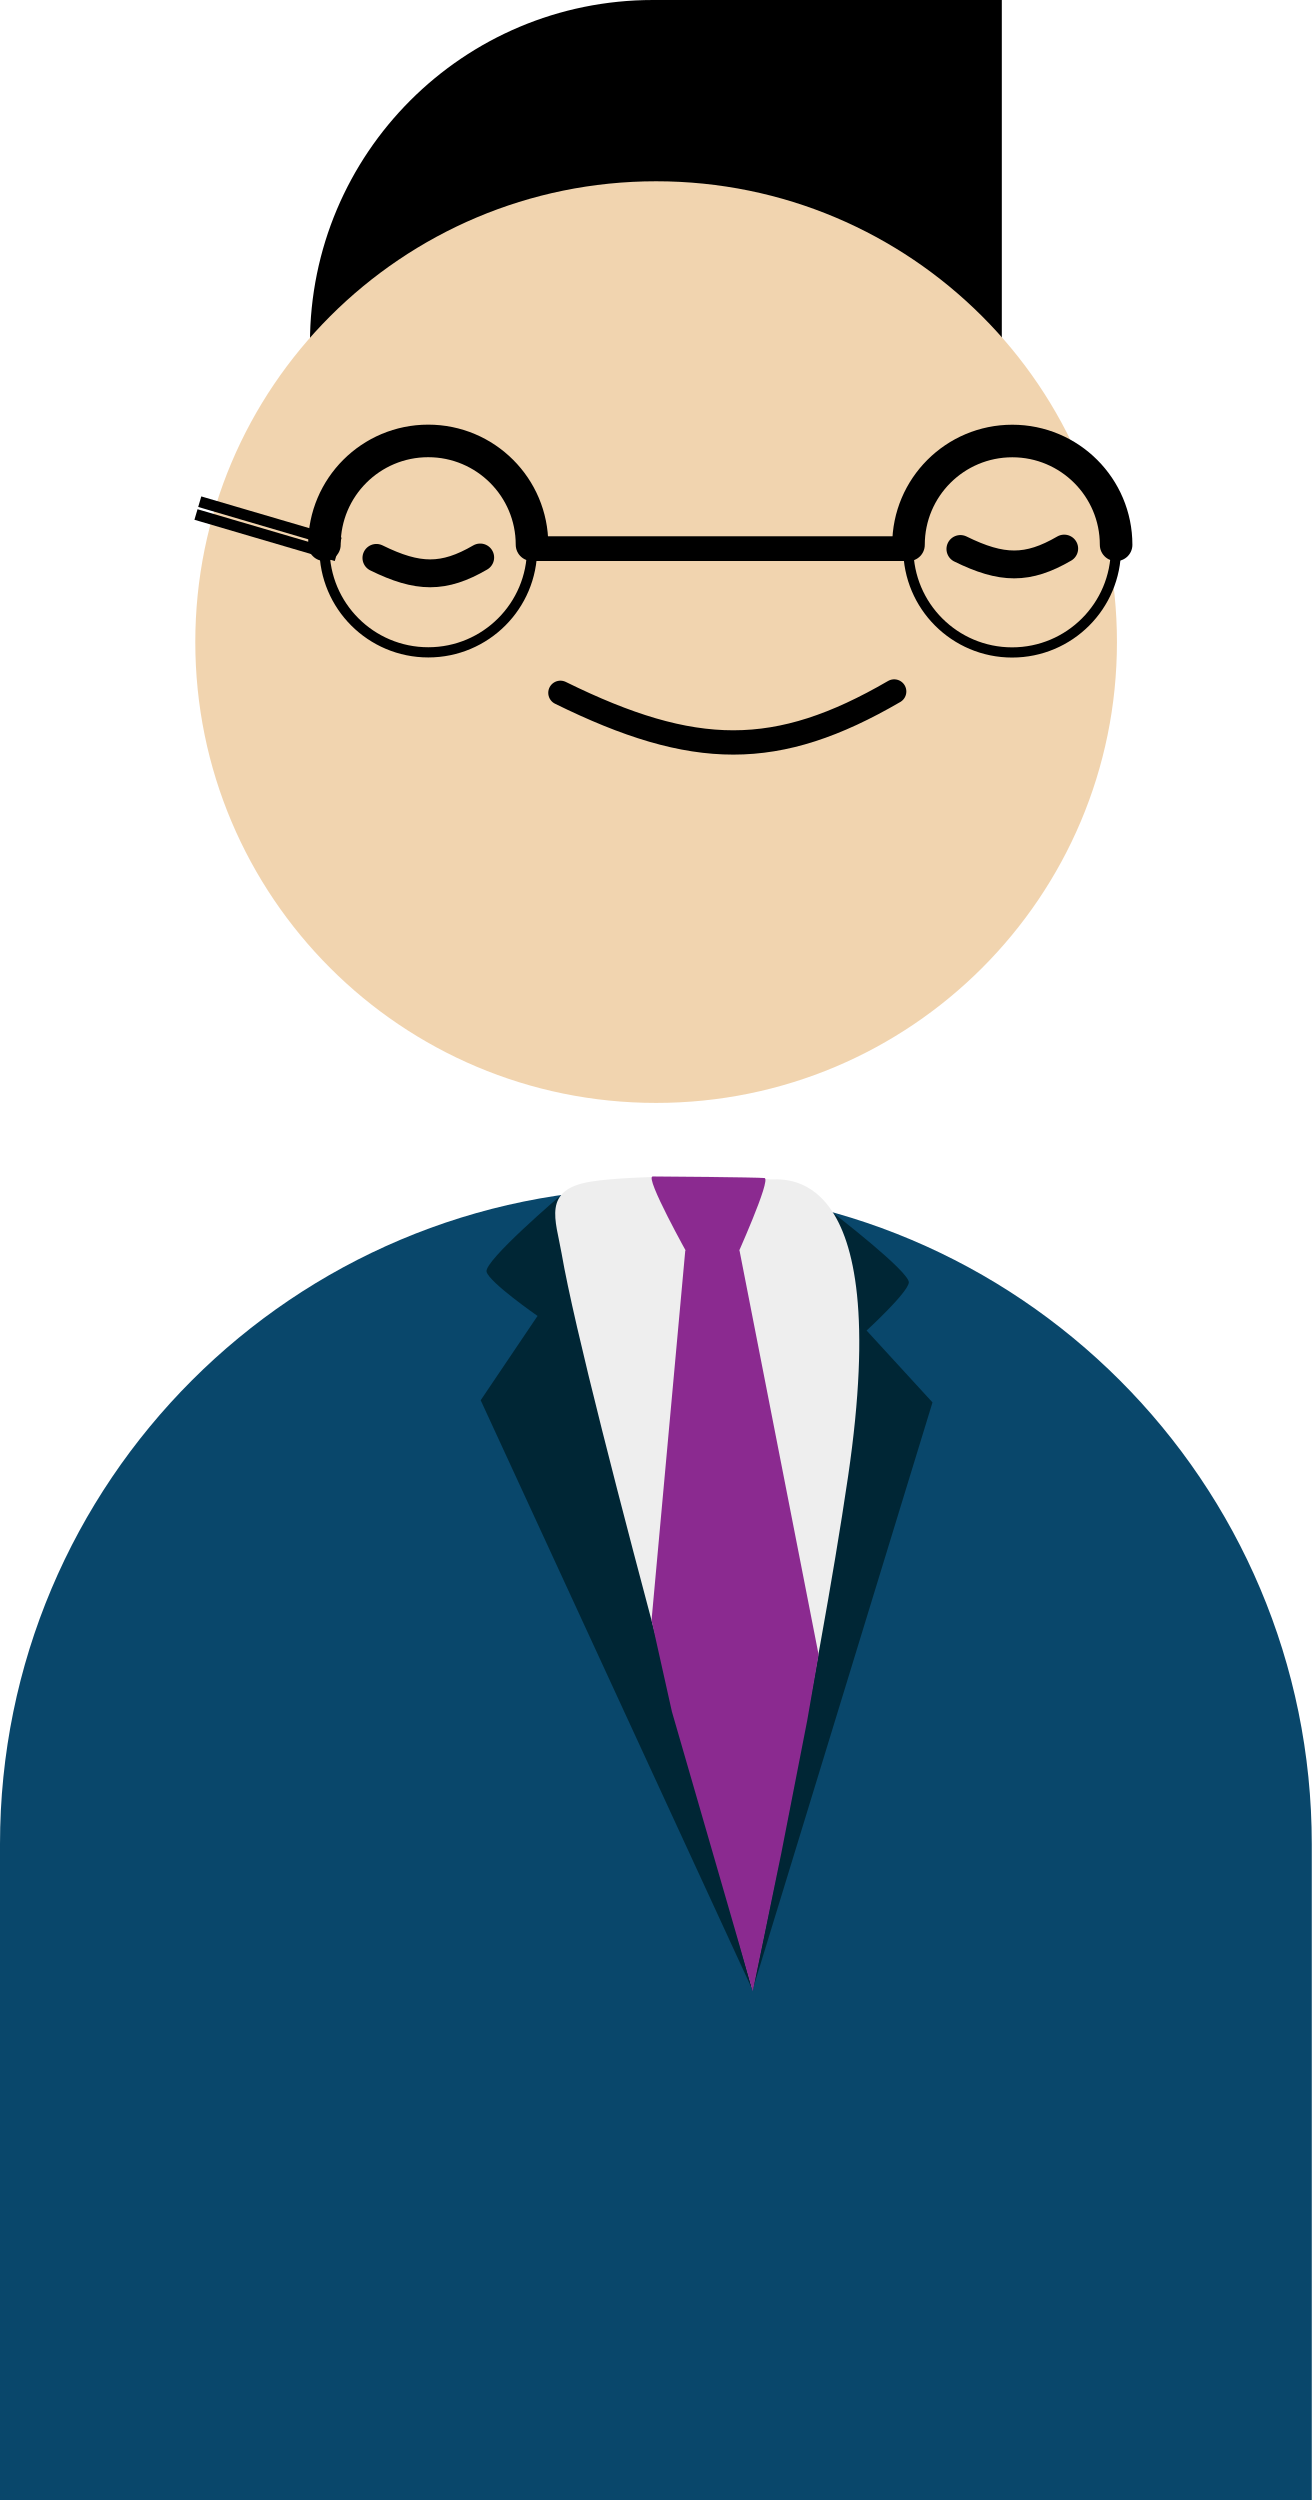
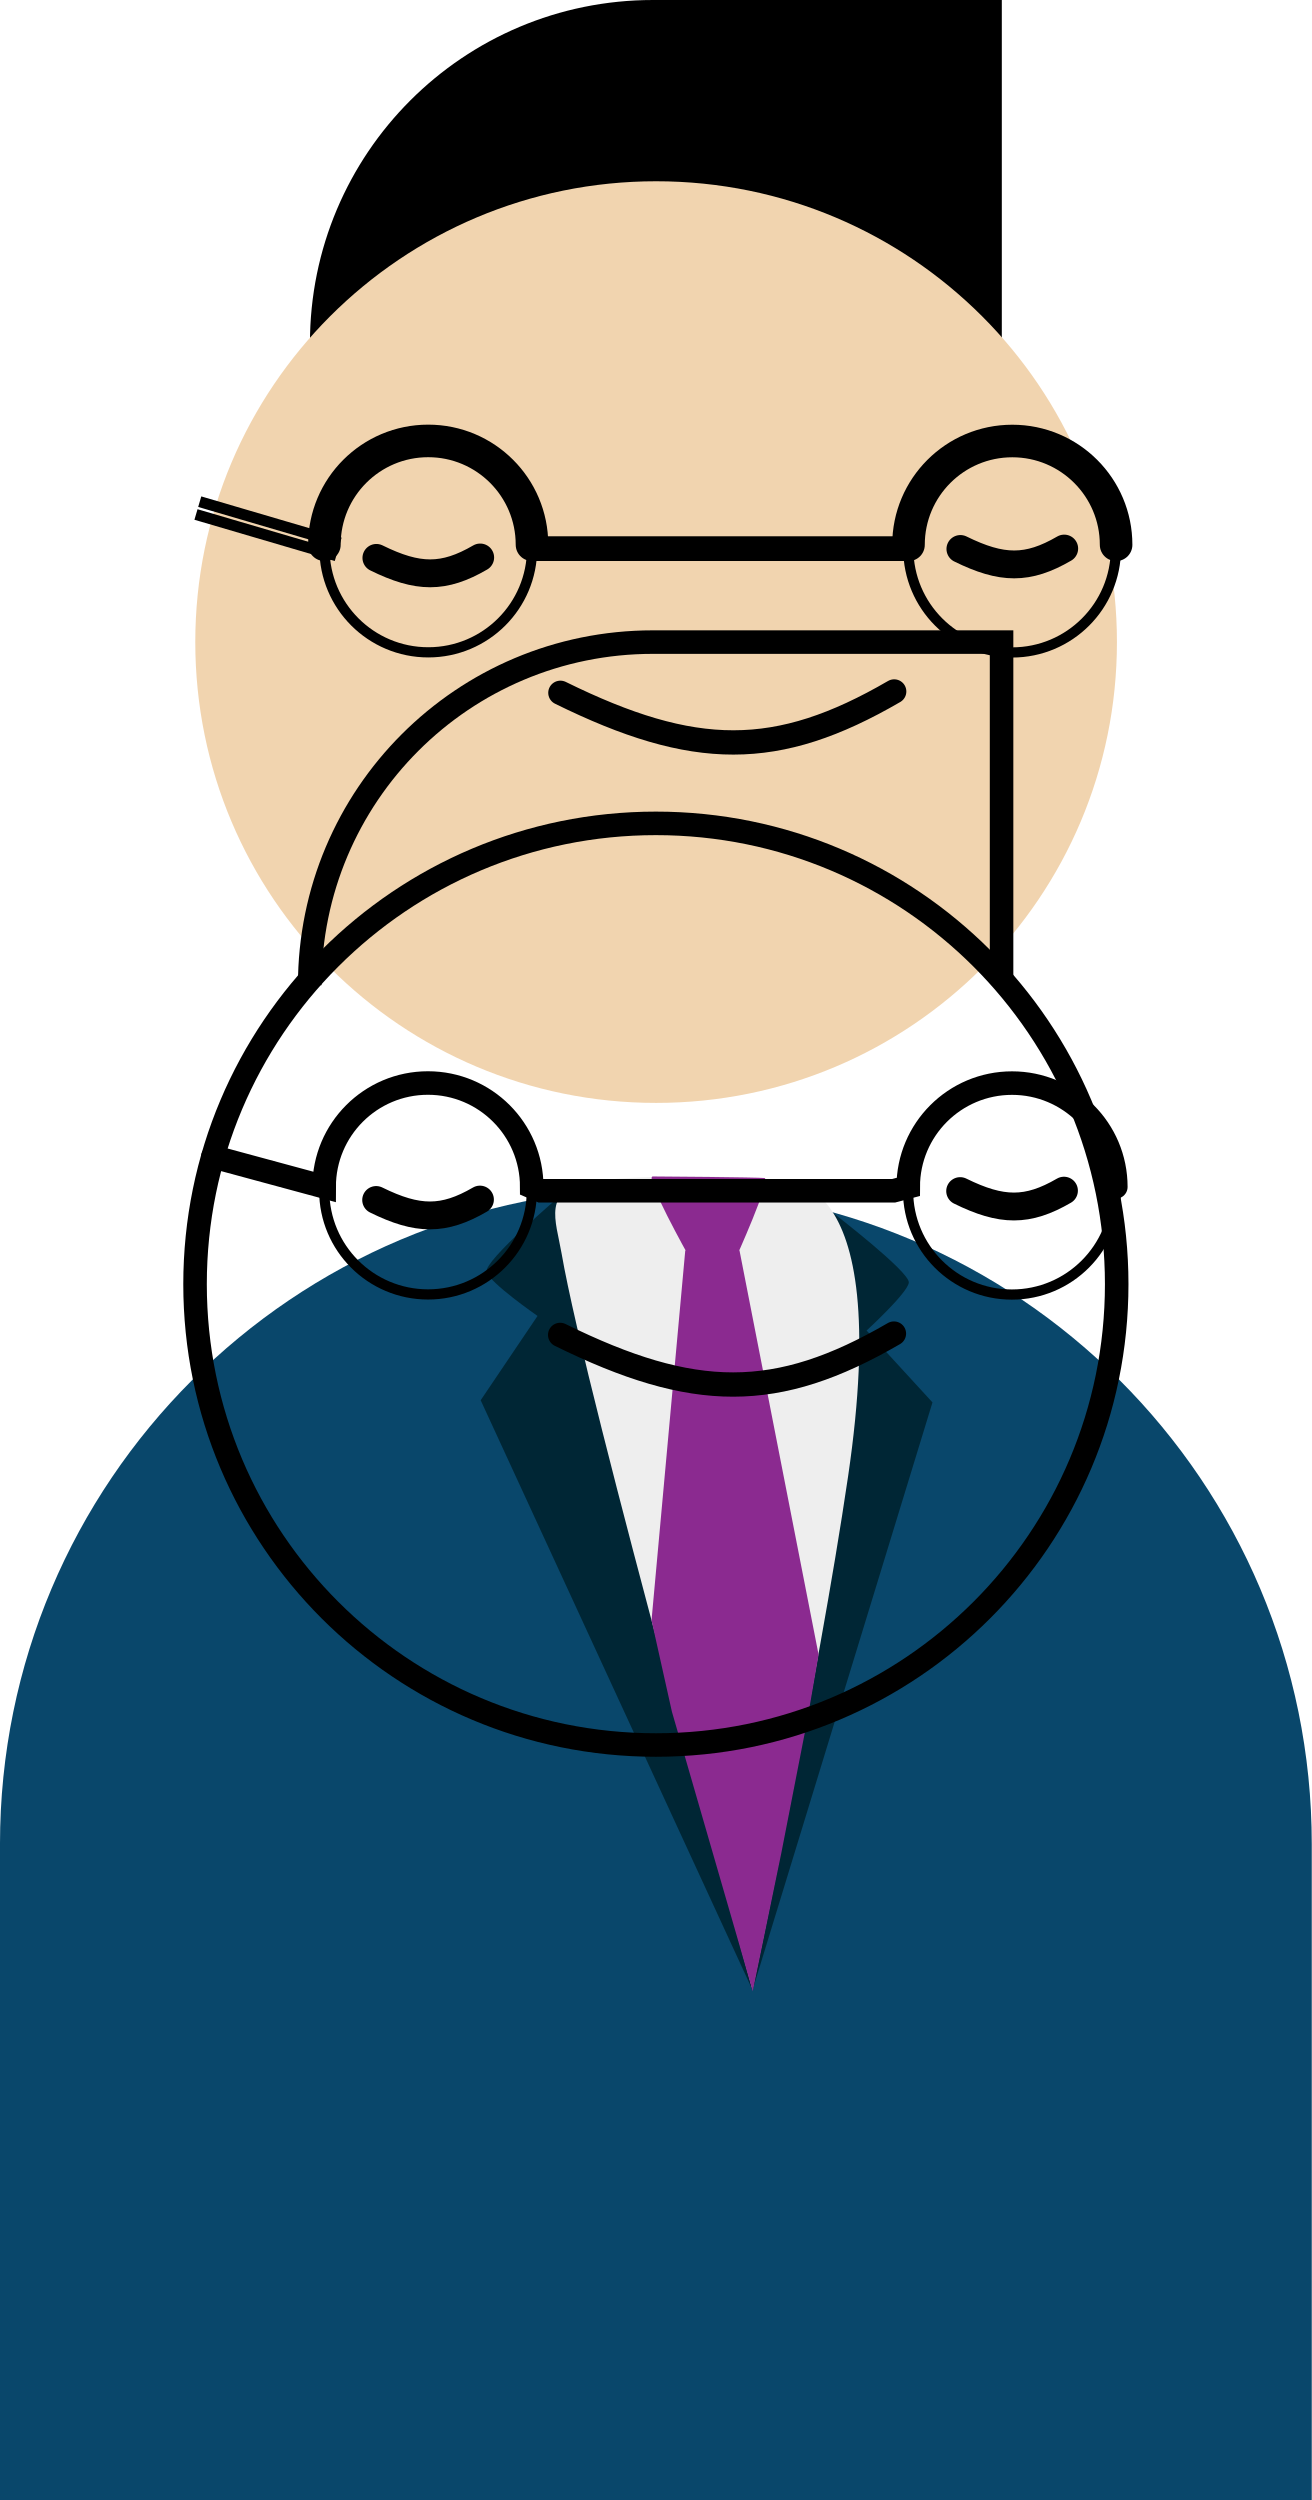
- <svg xmlns="http://www.w3.org/2000/svg" version="1.1" x="0px" y="0px" width="111.506px" height="212.51px" viewBox="34.384 0 111.506 212.51" enable-background="new 34.384 0 111.506 212.51" xml:space="preserve">
-   <g id="Layer_2" display="none">
-     <rect display="inline" fill="#ABE3FF" width="240" height="300" />
+ <svg xmlns="http://www.w3.org/2000/svg" version="1.1" id="Layer_1" x="0px" y="0px" width="111.506px" height="212.51px" viewBox="0 0 111.506 212.51" enable-background="new 0 0 111.506 212.51" xml:space="preserve">
+   <g id="Layer_1_1_">
+     <path fill="#09476B" d="M111.507,212.511H-0.001v-55.754c0-30.811,24.942-55.752,55.754-55.752l0,0   c30.811,0,55.752,24.942,55.752,55.752v55.754H111.507z" />
+     <path fill="#002635" d="M47.704,101.58c0,0-6.595,5.613-6.345,6.531c0.25,0.916,4.333,3.75,4.333,3.75l-4.833,7.166l23.083,50.082   L47.704,101.58z" />
+     <path fill="#002635" d="M70.753,103.053c0,0,6.617,5.085,6.5,5.978c-0.117,0.891-3.59,4.07-3.59,4.07l5.602,6.109l-15.281,49.908   L70.753,103.053z" />
+     <path fill="#EEEEEE" d="M63.964,169.108c0,0-14.09-50.17-16.227-62.561c-0.489-2.837-1.697-5.443,2.511-6.109   c3.54-0.561,12.164-0.528,15.125-0.188c0.9,0.104,10.708-1.938,6.72,25.231C69.521,142.999,63.964,169.108,63.964,169.108z" />
+     <polyline fill="#8B2A90" points="58.25,106.295 55.382,137.735 57.115,145.499 62.865,165.374 63.982,169.267 66.412,157.53    68.615,146.249 69.584,140.661 62.86,106.295 60.396,106.295  " />
+     <path fill="#8B2A90" d="M55.482,100.004c0.727,0,8.877,0.069,9.5,0.132s-2.499,6.956-2.499,6.956l-3.942-0.324   C58.541,106.769,54.755,100.004,55.482,100.004z" />
+     <path d="M55.99,58.81H26.347V29.167C26.347,13.036,39.384,0,55.515,0h29.643v29.643C85.157,45.773,72.121,58.81,55.99,58.81z" />
+     <path fill="#F1D4AF" d="M55.772,93.752L55.772,93.752c-21.648,0-39.172-17.524-39.172-39.172l0,0   c0-21.647,17.524-39.172,39.172-39.172l0,0c21.646,0,39.172,17.524,39.172,39.172l0,0C94.944,76.229,77.421,93.752,55.772,93.752z" />
+     <path display="none" d="M82.771,48.69L82.771,48.69c-1.319,0-2.387-1.068-2.387-2.387l0,0c0-1.319,1.067-2.387,2.387-2.387l0,0   c1.318,0,2.387,1.068,2.387,2.387l0,0C85.157,47.623,84.089,48.69,82.771,48.69z" />
+     <path display="none" d="M39.769,48.839L39.769,48.839c-1.402,0-2.537-1.135-2.537-2.537l0,0c0-1.402,1.135-2.537,2.537-2.537l0,0   c1.402,0,2.537,1.135,2.537,2.537l0,0C42.306,47.706,41.171,48.839,39.769,48.839z" />
+     <path fill="none" stroke="#000000" stroke-width="2.067" stroke-linecap="round" stroke-linejoin="round" d="M76.009,58.778   c-9.973,5.8-17,5.715-28.373,0.114" />
+     <path fill="none" stroke="#000000" stroke-width="2.768" stroke-linecap="round" stroke-linejoin="round" d="M27.575,46.304   c0-4.875,3.949-8.824,8.823-8.824c4.875,0,8.823,3.949,8.823,8.824" />
+     <path fill="none" stroke="#000000" stroke-width="2.768" stroke-linecap="round" stroke-linejoin="round" d="M77.226,46.311   c0-4.875,3.949-8.824,8.824-8.824s8.823,3.949,8.823,8.824" />
+     <path fill="none" stroke="#000000" stroke-width="2.101" stroke-linecap="square" d="M45.995,46.637h29.997" />
+     <path fill="none" stroke="#000000" stroke-width="0.867" stroke-linecap="square" d="M27.582,46.628   c0,4.874,3.949,8.823,8.824,8.823c4.874,0,8.823-3.949,8.823-8.823" />
+     <path fill="none" stroke="#000000" stroke-width="0.867" stroke-linecap="square" d="M77.21,46.637   c0,4.875,3.949,8.824,8.824,8.824c4.874,0,8.823-3.949,8.823-8.824" />
+     <path fill="none" stroke="#000000" stroke-width="0.934" stroke-linecap="square" d="M28.14,47.108   c-3.666-1.078-7.366-2.166-11.033-3.243 M17.426,42.776c3.667,1.078,7.368,2.166,11.034,3.243" />
+     <path fill="none" stroke="#000000" stroke-width="2.368" stroke-linecap="round" stroke-linejoin="round" d="M90.462,46.63   c-3.103,1.804-5.287,1.777-8.824,0.036" />
+     <path fill="none" stroke="#000000" stroke-width="2.368" stroke-linecap="round" stroke-linejoin="round" d="M40.818,47.388   c-3.101,1.804-5.287,1.777-8.823,0.035" />
  </g>
-   <g id="Layer_1">
-     <path fill="#09476B" d="M145.891,212.511H34.384v-55.753c0-30.811,24.942-55.753,55.753-55.753l0,0   c30.811,0,55.753,24.942,55.753,55.753V212.511z" />
-     <path fill="#002635" d="M82.089,101.58c0,0-6.595,5.613-6.345,6.53s4.333,3.75,4.333,3.75l-4.833,7.167l23.083,50.082   L82.089,101.58z" />
-     <path fill="#002635" d="M105.138,103.053c0,0,6.617,5.084,6.5,5.977c-0.118,0.892-3.59,4.07-3.59,4.07l5.602,6.11l-15.282,49.908   L105.138,103.053z" />
-     <path fill="#EEEEEE" d="M98.348,169.109c0,0-14.089-50.17-16.226-62.561c-0.489-2.837-1.697-5.443,2.511-6.109   c3.54-0.561,12.164-0.528,15.125-0.188c0.9,0.104,10.708-1.938,6.719,25.231C103.905,142.999,98.348,169.109,98.348,169.109z" />
-     <polyline fill="#8B2A90" points="92.635,106.296 89.767,137.735 91.5,145.5 97.25,165.375 98.367,169.266 100.797,157.531    103,146.25 103.969,140.662 97.245,106.296 94.781,106.296  " />
-     <path fill="#8B2A90" d="M89.867,100.005c0.727,0,8.877,0.069,9.5,0.132s-2.499,6.957-2.499,6.957l-3.942-0.325   C92.926,106.769,89.14,100.005,89.867,100.005z" />
-     <path d="M90.375,58.81H60.732V29.167C60.732,13.036,73.768,0,89.899,0h29.643v29.643C119.542,45.774,106.506,58.81,90.375,58.81z" />
-     <path fill="#F1D4AF" d="M90.157,93.753L90.157,93.753c-21.648,0-39.172-17.524-39.172-39.172l0,0   c0-21.647,17.524-39.172,39.172-39.172l0,0c21.647,0,39.172,17.524,39.172,39.172l0,0C129.329,76.229,111.805,93.753,90.157,93.753   z" />
-     <path display="none" d="M117.155,48.691L117.155,48.691c-1.319,0-2.387-1.068-2.387-2.387l0,0c0-1.319,1.068-2.387,2.387-2.387l0,0   c1.319,0,2.387,1.068,2.387,2.387l0,0C119.542,47.623,118.474,48.691,117.155,48.691z" />
-     <path display="none" d="M74.153,48.84L74.153,48.84c-1.402,0-2.537-1.135-2.537-2.537l0,0c0-1.402,1.135-2.537,2.537-2.537l0,0   c1.402,0,2.537,1.135,2.537,2.537l0,0C76.69,47.706,75.555,48.84,74.153,48.84z" />
-     <path fill="none" stroke="#000000" stroke-width="2.067" stroke-linecap="round" stroke-linejoin="round" d="M110.393,58.779   c-9.972,5.8-17,5.715-28.372,0.114" />
-     <path fill="none" stroke="#000000" stroke-width="2.768" stroke-linecap="round" stroke-linejoin="round" d="M61.96,46.304   c0-4.875,3.949-8.824,8.823-8.824c4.875,0,8.824,3.949,8.824,8.824" />
-     <path fill="none" stroke="#000000" stroke-width="2.768" stroke-linecap="round" stroke-linejoin="round" d="M111.61,46.311   c0-4.875,3.949-8.824,8.824-8.824s8.824,3.949,8.824,8.824" />
-     <path fill="none" stroke="#000000" stroke-width="2.101" stroke-linecap="square" d="M80.38,46.637h29.997" />
-     <path fill="none" stroke="#000000" stroke-width="0.867" stroke-linecap="square" d="M61.967,46.629   c0,4.874,3.949,8.823,8.824,8.823c4.874,0,8.823-3.949,8.823-8.823" />
-     <path fill="none" stroke="#000000" stroke-width="0.867" stroke-linecap="square" d="M111.595,46.637   c0,4.875,3.949,8.824,8.824,8.824c4.874,0,8.823-3.949,8.823-8.824" />
-     <path fill="none" stroke="#000000" stroke-width="0.934" stroke-linecap="square" d="M62.525,47.109   c-3.667-1.078-7.367-2.166-11.034-3.243 M51.811,42.777c3.667,1.078,7.367,2.166,11.034,3.243" />
-     <path fill="none" stroke="#000000" stroke-width="2.368" stroke-linecap="round" stroke-linejoin="round" d="M124.846,46.631   c-3.102,1.804-5.287,1.777-8.824,0.036" />
-     <path fill="none" stroke="#000000" stroke-width="2.368" stroke-linecap="round" stroke-linejoin="round" d="M75.203,47.388   c-3.101,1.804-5.287,1.777-8.823,0.035" />
+   <g id="Layer_1_2_">
+     <path fill="none" stroke="#000000" stroke-width="2" stroke-miterlimit="10" d="M26.326,83.748   c0-16.131,13.037-29.167,29.168-29.167h29.643v28.643" />
+     <path fill="none" stroke="#000000" stroke-width="2" stroke-miterlimit="10" d="M55.752,148.333L55.752,148.333   c-21.648,0-39.172-17.523-39.172-39.172l0,0c0-21.646,17.524-39.171,39.172-39.171l0,0c21.646,0,39.172,17.524,39.172,39.171l0,0   C94.924,130.81,77.4,148.333,55.752,148.333z" />
+     <path fill="none" stroke="#000000" stroke-width="2.067" stroke-linecap="round" stroke-linejoin="round" d="M75.988,113.359   c-9.973,5.8-17,5.716-28.373,0.114" />
+     <path fill="none" stroke="#000000" stroke-width="0.867" stroke-linecap="square" d="M27.562,101.209   c0,4.874,3.949,8.823,8.824,8.823c4.874,0,8.823-3.949,8.823-8.823" />
+     <path fill="none" stroke="#000000" stroke-width="0.867" stroke-linecap="square" d="M77.189,101.218   c0,4.875,3.949,8.824,8.824,8.824c4.874,0,8.823-3.949,8.823-8.824" />
+     <path fill="none" stroke="#000000" stroke-width="2.368" stroke-linecap="round" stroke-linejoin="round" d="M90.441,101.211   c-3.103,1.804-5.287,1.777-8.824,0.036" />
+     <path fill="none" stroke="#000000" stroke-width="2.368" stroke-linecap="round" stroke-linejoin="round" d="M40.798,101.969   c-3.101,1.804-5.287,1.777-8.823,0.035" />
+     <path fill="none" stroke="#000000" stroke-width="2" stroke-linecap="round" d="M18.096,98.324l9.458,2.561   c0-4.875,3.949-8.824,8.823-8.824c4.875,0,8.823,3.949,8.823,8.824l0.773,0.333h29.997l1.233-0.326   c0-4.875,3.949-8.824,8.824-8.824s8.823,3.949,8.823,8.824" />
  </g>
</svg>
